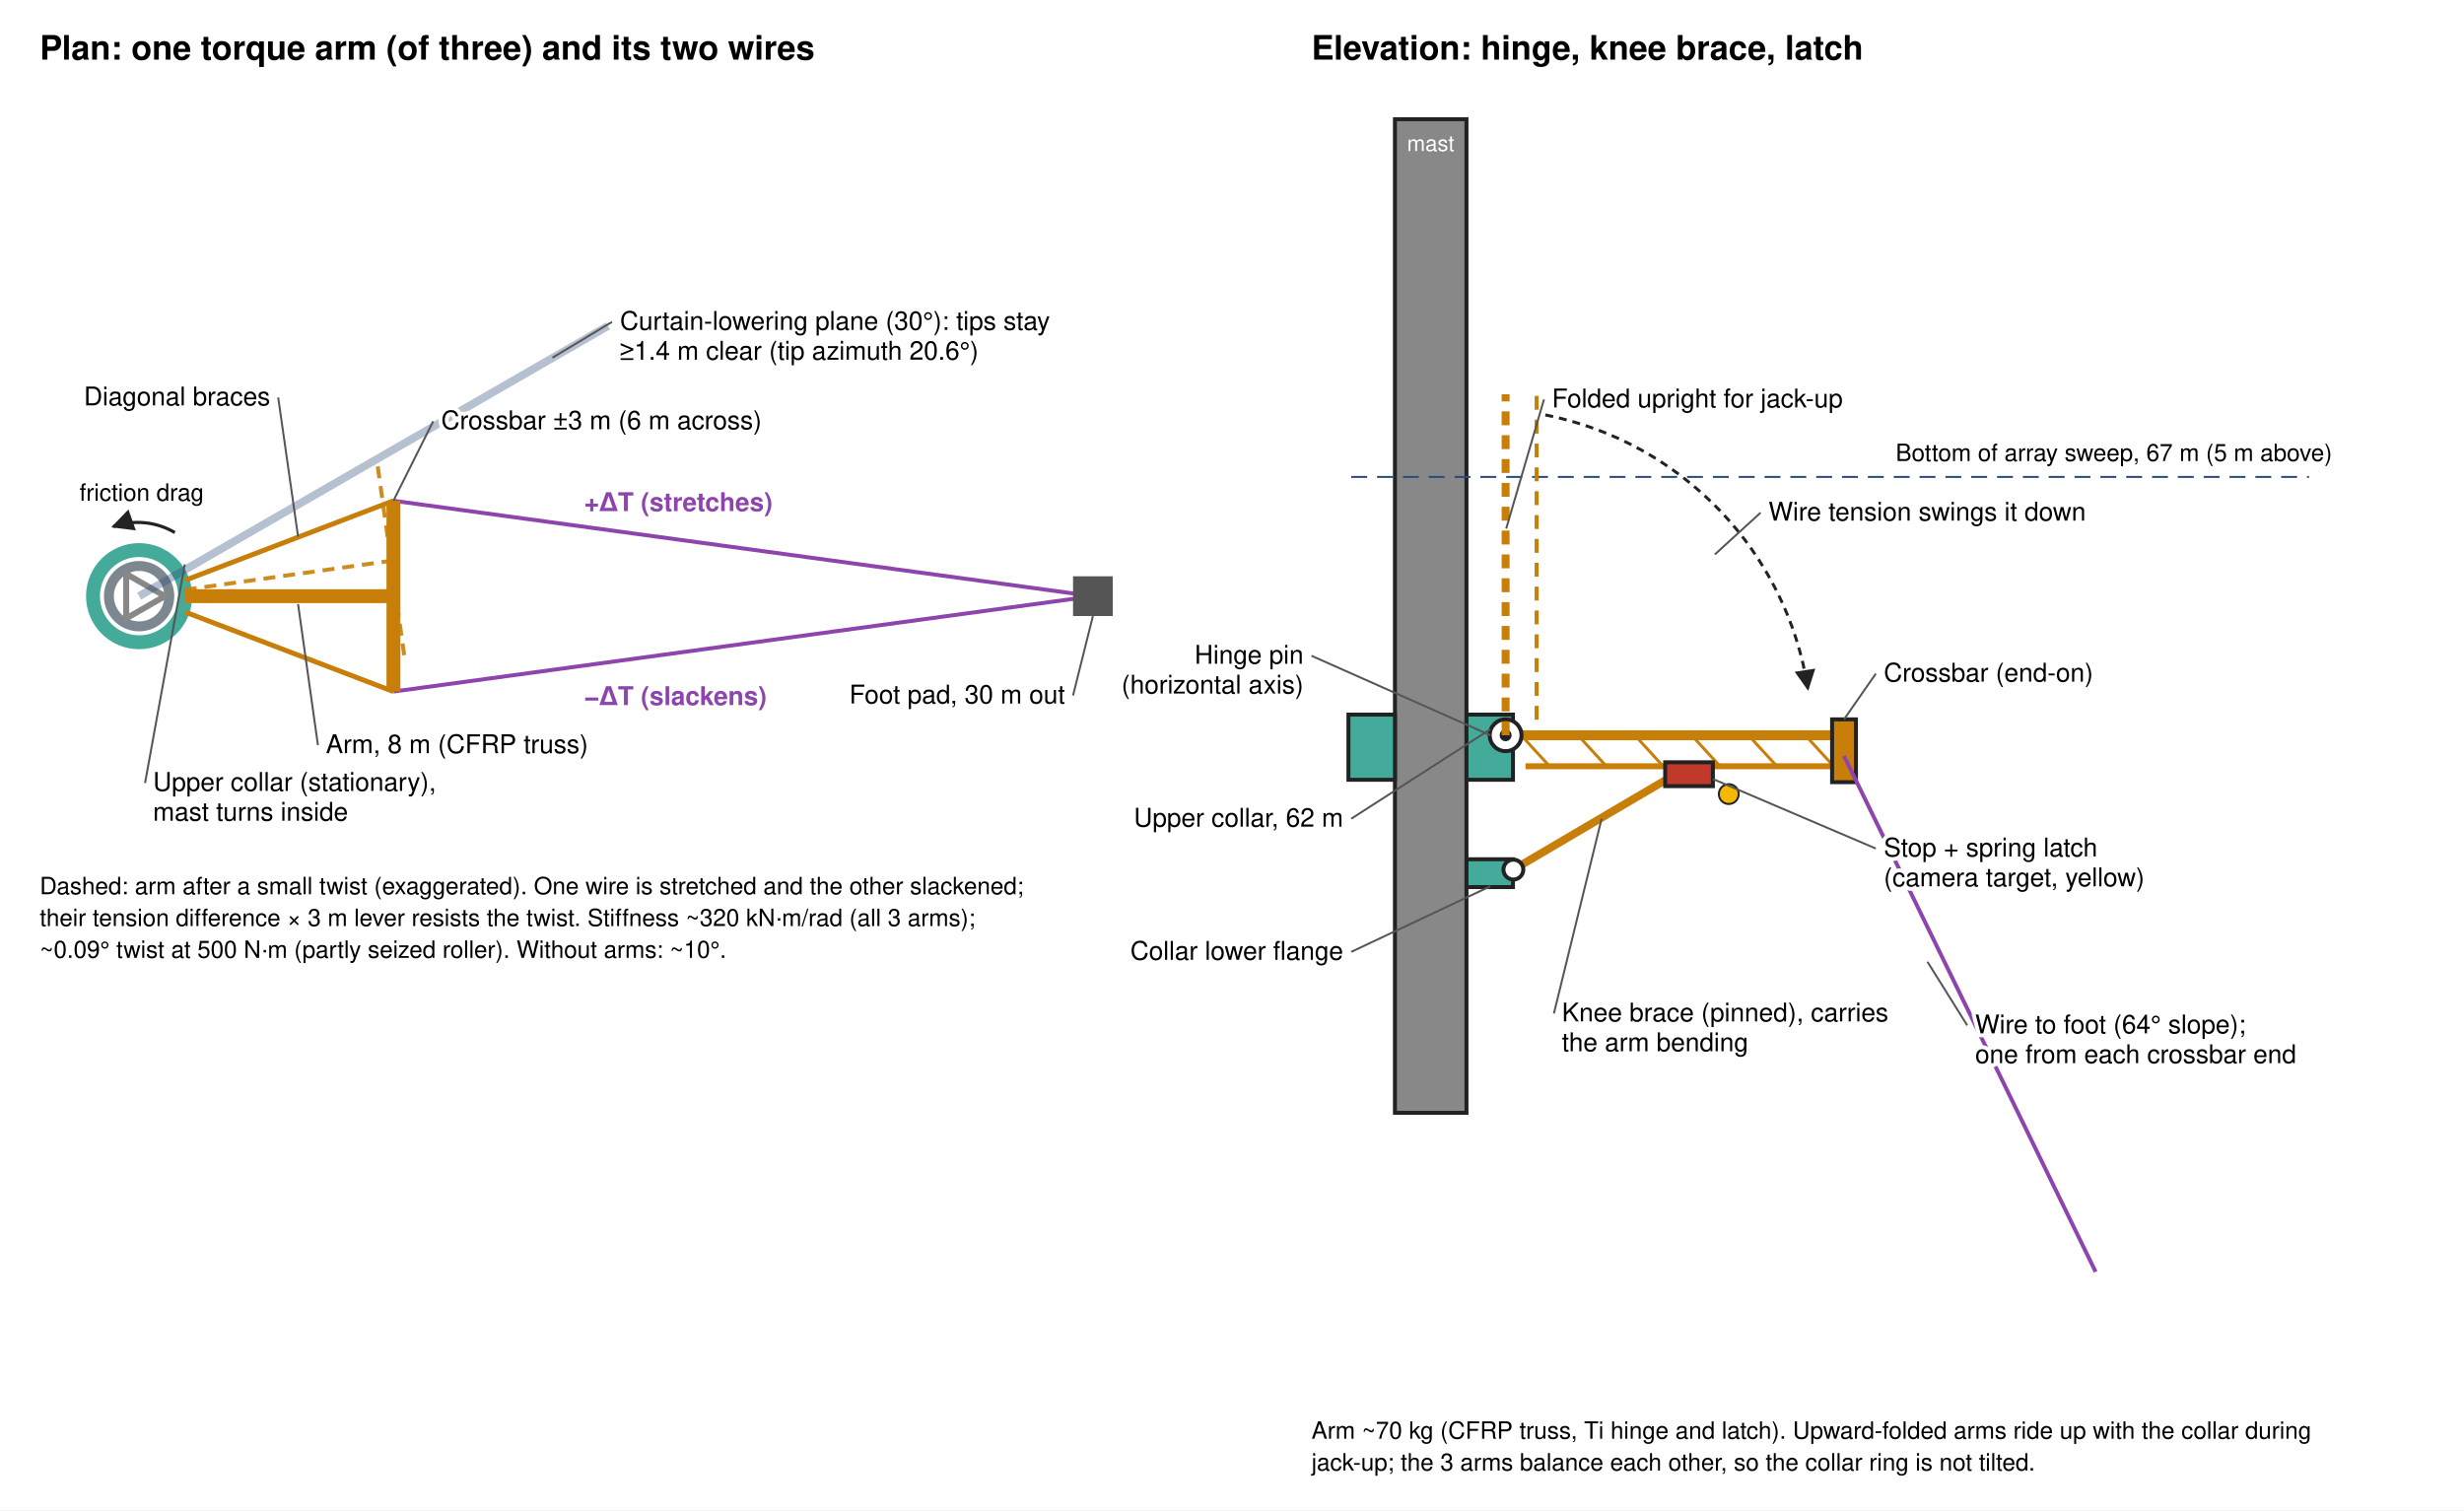
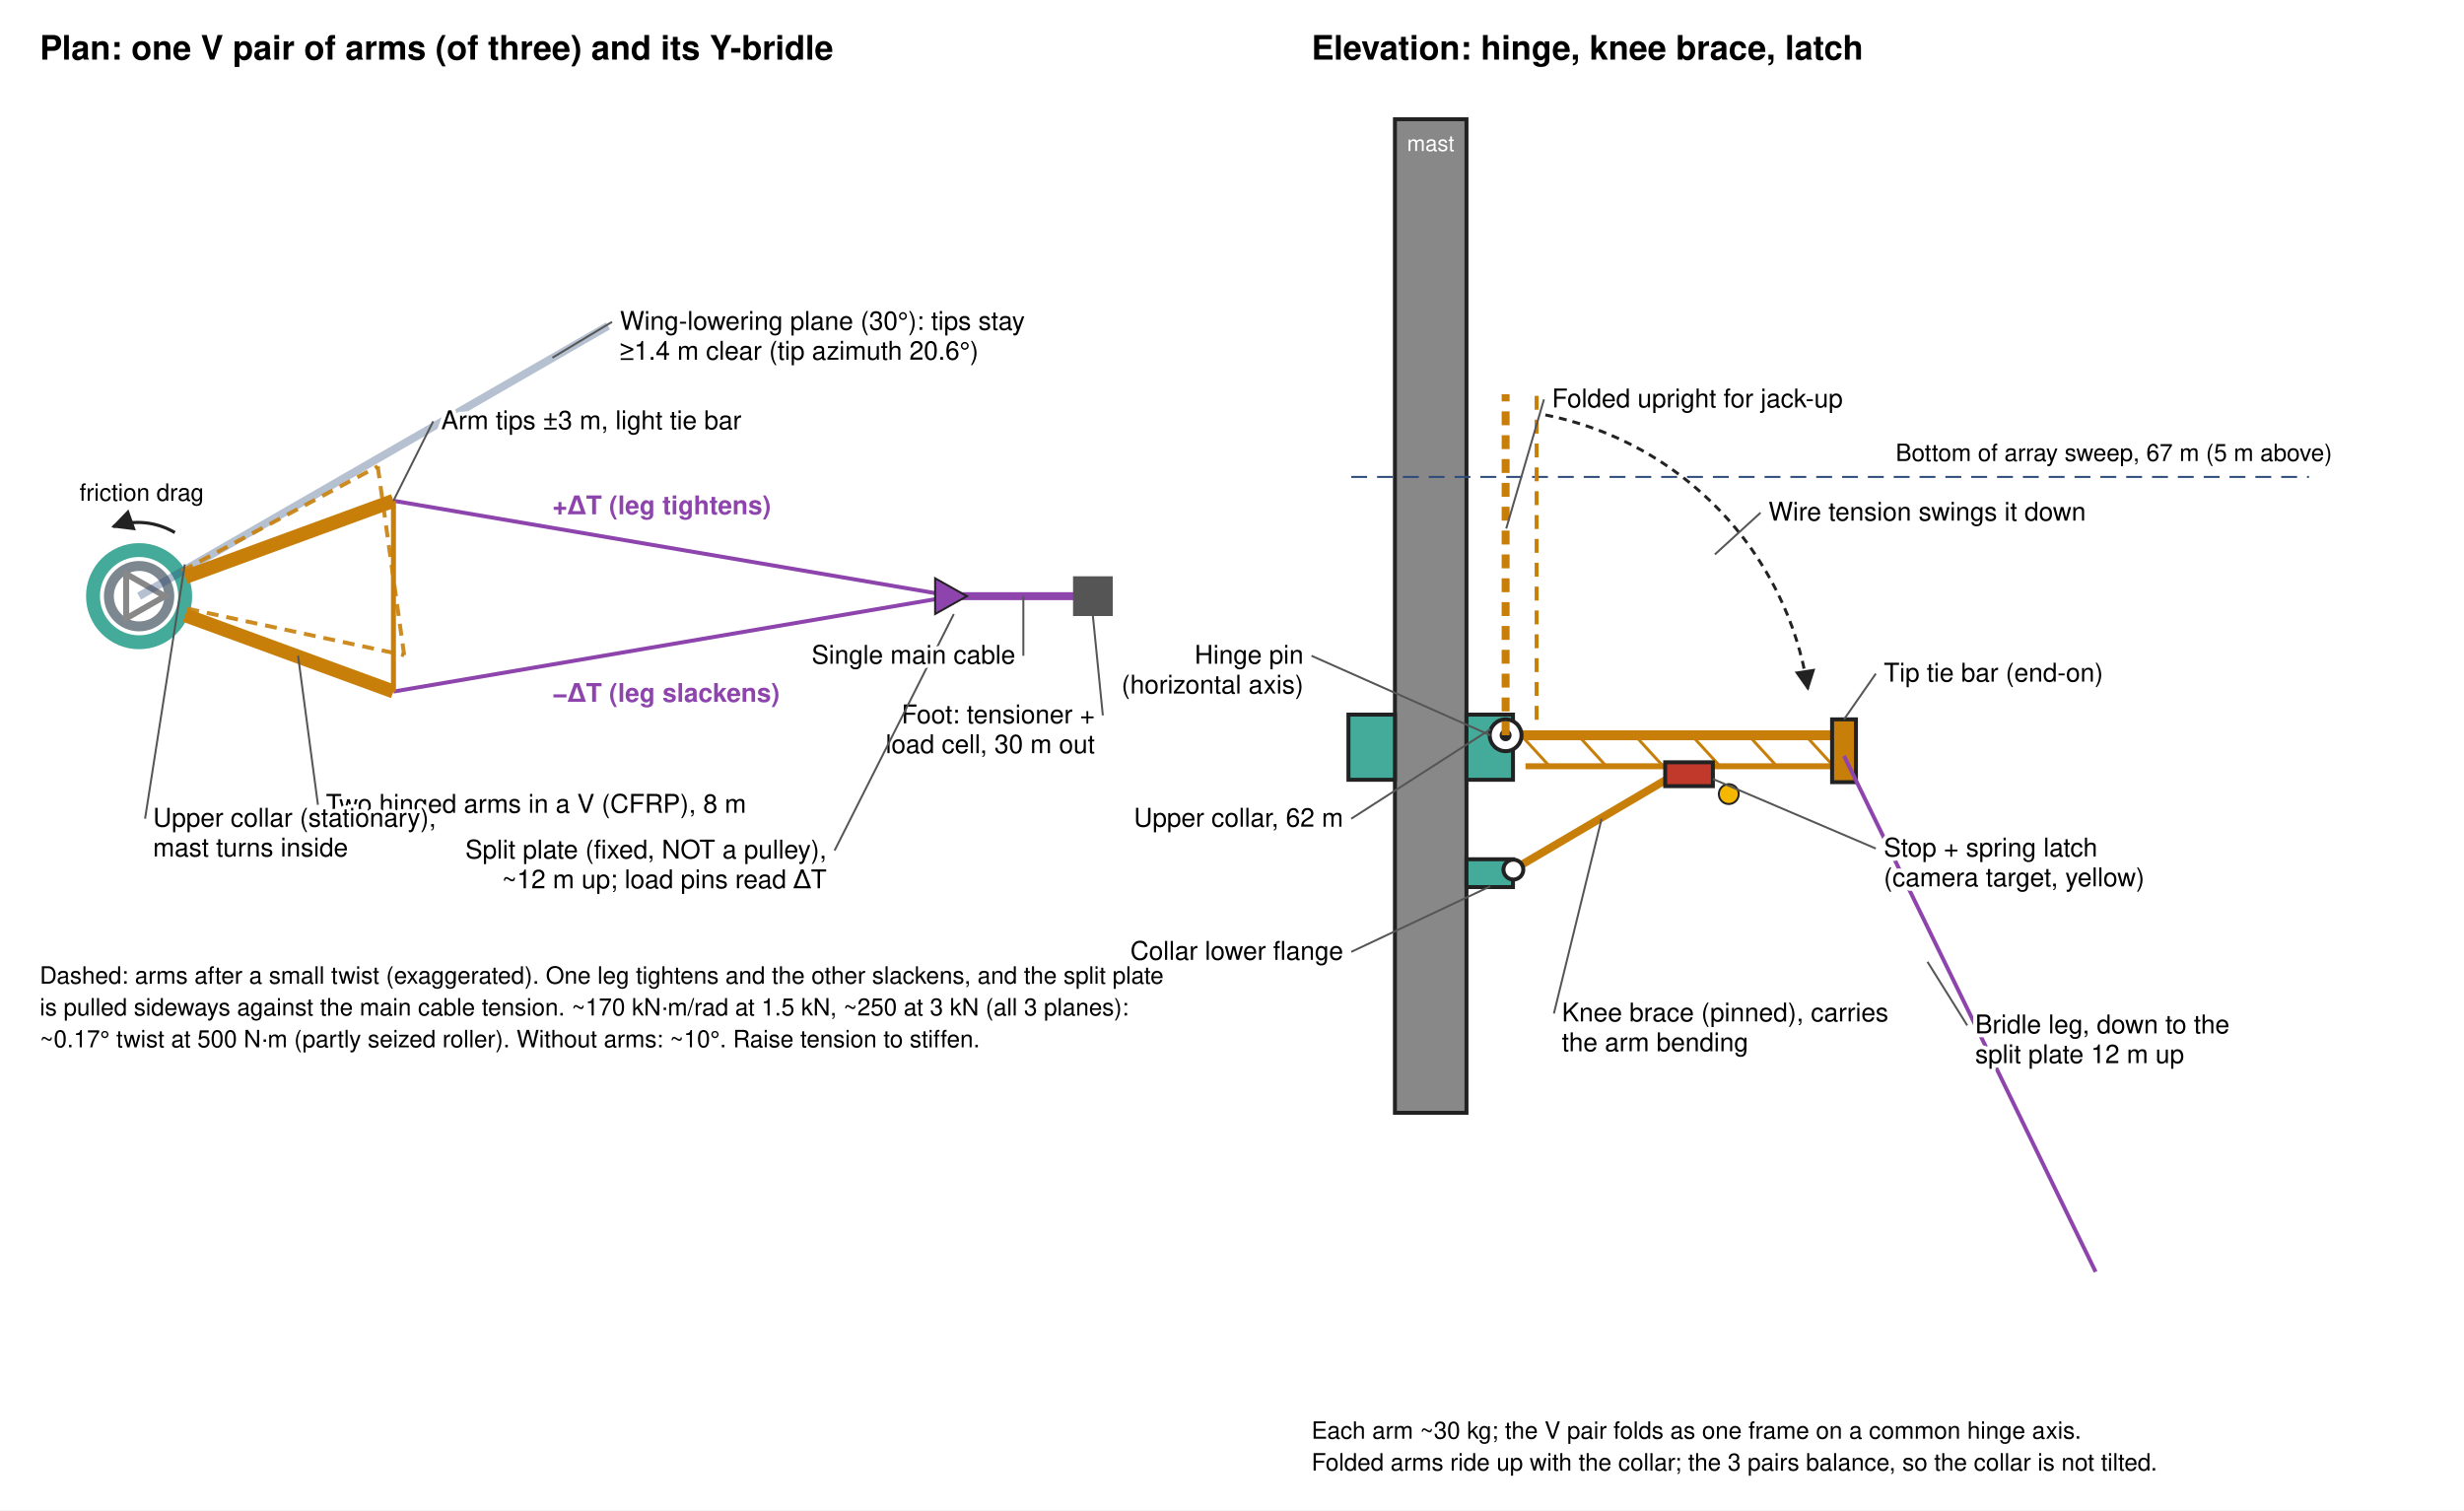
<svg xmlns="http://www.w3.org/2000/svg" viewBox="0 0 1240 760" font-family="Helvetica, Arial, sans-serif" font-size="13">
  <rect width="1240" height="760" fill="#fff" />
  <defs>
    <marker id="ar" viewBox="0 0 10 10" refX="9" refY="5" markerWidth="7" markerHeight="7" orient="auto-start-reverse">
      <path d="M0 0L10 5L0 10z" fill="#222" />
    </marker>
  </defs>
  <style>.s{stroke:#222;stroke-width:2}.l{stroke:#555;stroke-width:1;fill:none}.guy{stroke:#8e44ad;stroke-width:2}.arm{stroke:#c87f0a}.collar{fill:#4a9}.mast{fill:#888}text{paint-order:stroke;stroke:#fff;stroke-width:4px;stroke-linejoin:round}.t{font-size:17px;font-weight:bold}</style>
-   <text x="20" y="30" class="t">Plan: one torque arm (of three) and its two wires</text>
+   <text x="20" y="30" class="t">Plan: one V pair of arms (of three) and its Y-bridle</text>
  <circle cx="70" cy="300" r="23.2" fill="none" stroke="#4a9" stroke-width="7" />
  <circle cx="70" cy="300" r="15.2" fill="none" stroke="#7d8790" stroke-width="5" />
  <polygon points="83.0,300.0 63.5,311.2 63.5,288.8" fill="none" stroke="#888" stroke-width="3" />
  <line x1="70" y1="300" x2="306" y2="164" stroke="#2c4a7a" stroke-width="4" opacity="0.35" />
-   <line x1="198" y1="252" x2="550" y2="300" class="guy" />
-   <line x1="198" y1="348" x2="550" y2="300" class="guy" />
+   <line x1="198" y1="252" x2="479.6" y2="300" class="guy" />
+   <line x1="198" y1="348" x2="479.6" y2="300" class="guy" />
+   <line x1="479.6" y1="300" x2="550" y2="300" stroke="#8e44ad" stroke-width="4" />
+   <polygon points="470.6,291 486.6,300 470.6,309" fill="#8e44ad" stroke="#222" />
  <rect x="540" y="290" width="20" height="20" fill="#555" />
-   <line x1="93.0" y1="296.8" x2="196.8" y2="282.2" stroke="#c87f0a" stroke-width="2" stroke-dasharray="6 4" opacity="0.9" />
+   <line x1="91.6" y1="287.3" x2="190.1" y2="234.7" stroke="#c87f0a" stroke-width="2" stroke-dasharray="6 4" opacity="0.9" />
+   <line x1="94.3" y1="306.3" x2="203.4" y2="329.7" stroke="#c87f0a" stroke-width="2" stroke-dasharray="6 4" opacity="0.9" />
  <line x1="190.1" y1="234.7" x2="203.4" y2="329.7" stroke="#c87f0a" stroke-width="2" stroke-dasharray="6 4" opacity="0.9" />
-   <line x1="93.2" y1="300.0" x2="198.0" y2="300.0" stroke="#c87f0a" stroke-width="7" />
-   <line x1="198.0" y1="252.0" x2="198.0" y2="348.0" stroke="#c87f0a" stroke-width="7" />
-   <line x1="93.2" y1="292.0" x2="198" y2="252" stroke="#c87f0a" stroke-width="2.5" />
-   <line x1="93.2" y1="308.0" x2="198" y2="348" stroke="#c87f0a" stroke-width="2.5" />
+   <line x1="93.2" y1="290.4" x2="198.0" y2="252.0" stroke="#c87f0a" stroke-width="7" />
+   <line x1="93.2" y1="309.6" x2="198.0" y2="348.0" stroke="#c87f0a" stroke-width="7" />
+   <line x1="198.0" y1="252.0" x2="198.0" y2="348.0" stroke="#c87f0a" stroke-width="2.5" />
  <path d="M88 268 A36.8 36.8 0 0 0 57 265" fill="none" stroke="#222" stroke-width="1.6" marker-end="url(#ar)" />
  <text x="40" y="252" font-size="12">friction drag</text>
-   <text x="294" y="257.2" font-size="13" fill="#8e44ad" font-weight="bold">+ΔT (stretches)</text>
-   <text x="294" y="354.8" font-size="13" fill="#8e44ad" font-weight="bold">−ΔT (slackens)</text>
-   <path d="M550 310L540 350" class="l" />
-   <text x="536" y="354" text-anchor="end">Foot pad, 30 m out</text>
+   <text x="278" y="258.8" font-size="13" fill="#8e44ad" font-weight="bold">+ΔT (leg tightens)</text>
+   <text x="278" y="353.2" font-size="13" fill="#8e44ad" font-weight="bold">−ΔT (leg slackens)</text>
+   <path d="M550 310L555 360" class="l" />
+   <text x="551" y="364" text-anchor="end">Foot: tensioner +</text>
+   <text x="551" y="379" text-anchor="end">load cell, 30 m out</text>
+   <path d="M480 309L420 428" class="l" />
+   <text x="416" y="432" text-anchor="end">Split plate (fixed, NOT a pulley),</text>
+   <text x="416" y="447" text-anchor="end">~12 m up; load pins read ΔT</text>
+   <path d="M515 300L515 330" class="l" />
+   <text x="511" y="334" text-anchor="end">Single main cable</text>
  <path d="M198 252L218 212" class="l" />
-   <text x="222" y="216" text-anchor="start">Crossbar ±3 m (6 m across)</text>
-   <path d="M150 304L160 375" class="l" />
-   <text x="164" y="379" text-anchor="start">Arm, 8 m (CFRP truss)</text>
-   <path d="M150 270L140 200" class="l" />
-   <text x="136" y="204" text-anchor="end">Diagonal braces</text>
-   <path d="M93 284L73 394" class="l" />
-   <text x="77" y="398" text-anchor="start">Upper collar (stationary),</text>
-   <text x="77" y="413" text-anchor="start">mast turns inside</text>
+   <text x="222" y="216" text-anchor="start">Arm tips ±3 m, light tie bar</text>
+   <path d="M150 330L160 405" class="l" />
+   <text x="164" y="409" text-anchor="start">Two hinged arms in a V (CFRP), 8 m</text>
+   <path d="M93 284L73 412" class="l" />
+   <text x="77" y="416" text-anchor="start">Upper collar (stationary),</text>
+   <text x="77" y="431" text-anchor="start">mast turns inside</text>
  <path d="M278 180L308 162" class="l" />
-   <text x="312" y="166" text-anchor="start">Curtain-lowering plane (30°): tips stay</text>
+   <text x="312" y="166" text-anchor="start">Wing-lowering plane (30°): tips stay</text>
  <text x="312" y="181" text-anchor="start">≥1.4 m clear (tip azimuth 20.6°)</text>
-   <text x="20" y="450" font-size="12">Dashed: arm after a small twist (exaggerated). One wire is stretched and the other slackened;</text>
-   <text x="20" y="466" font-size="12">their tension difference × 3 m lever resists the twist. Stiffness ~320 kN·m/rad (all 3 arms);</text>
-   <text x="20" y="482" font-size="12">~0.09° twist at 500 N·m (partly seized roller). Without arms: ~10°.</text>
+   <text x="20" y="495" font-size="12">Dashed: arms after a small twist (exaggerated). One leg tightens and the other slackens, and the split plate</text>
+   <text x="20" y="511" font-size="12">is pulled sideways against the main cable tension. ~170 kN·m/rad at 1.5 kN, ~250 at 3 kN (all 3 planes):</text>
+   <text x="20" y="527" font-size="12">~0.17° twist at 500 N·m (partly seized roller). Without arms: ~10°. Raise tension to stiffen.</text>
  <text x="660" y="30" class="t">Elevation: hinge, knee brace, latch</text>
  <rect x="702" y="60" width="36" height="500" class="mast s" />
  <text x="720" y="76" text-anchor="middle" font-size="11" style="stroke:none" fill="#fff">mast</text>
  <rect x="738" y="359.6" width="23.4" height="32.8" class="collar s" />
  <rect x="678.6" y="359.6" width="23.4" height="32.8" class="collar s" />
  <line x1="680" y1="240" x2="1162" y2="240" stroke="#2c4a7a" stroke-dasharray="8 5" />
  <text x="954" y="232" font-size="12">Bottom of array sweep, 67 m (5 m above)</text>
  <line x1="757.7" y1="370" x2="928" y2="370" stroke="#c87f0a" stroke-width="5" />
  <line x1="767.7" y1="385.6" x2="928" y2="385.6" stroke="#c87f0a" stroke-width="3" />
  <line x1="765.5" y1="370" x2="779.8" y2="385.6" stroke="#c87f0a" stroke-width="1.5" />
  <line x1="794.1" y1="370" x2="808.4" y2="385.6" stroke="#c87f0a" stroke-width="1.5" />
  <line x1="822.7" y1="370" x2="837.0" y2="385.6" stroke="#c87f0a" stroke-width="1.5" />
  <line x1="851.3" y1="370" x2="865.6" y2="385.6" stroke="#c87f0a" stroke-width="1.5" />
  <line x1="879.9" y1="370" x2="894.2" y2="385.6" stroke="#c87f0a" stroke-width="1.5" />
  <line x1="908.5" y1="370" x2="922.8" y2="385.6" stroke="#c87f0a" stroke-width="1.5" />
  <rect x="922" y="362" width="12" height="31.6" fill="#c87f0a" class="s" />
  <circle cx="757.7" cy="370" r="8" fill="#fff" class="s" />
  <circle cx="757.7" cy="370" r="3" fill="#222" />
  <rect x="738" y="432.4" width="23.4" height="14" class="collar s" />
  <line x1="761.6" y1="437.6" x2="850" y2="385.6" stroke="#c87f0a" stroke-width="4" />
  <circle cx="761.6" cy="437.6" r="5" fill="#fff" class="s" />
  <rect x="838" y="383.6" width="24" height="12" fill="#c0392b" class="s" />
  <circle cx="870" cy="399.6" r="5" fill="#f5b700" stroke="#222" />
  <line x1="757.7" y1="370" x2="757.7" y2="198.4" stroke="#c87f0a" stroke-width="4" stroke-dasharray="7 5" />
  <line x1="773.3" y1="362.2" x2="773.3" y2="198.4" stroke="#c87f0a" stroke-width="2" stroke-dasharray="7 5" />
  <path d="M777.7 208.8 A166.4 166.4 0 0 1 909.8 346.6" fill="none" stroke="#222" stroke-width="1.5" stroke-dasharray="4 3" marker-end="url(#ar)" />
  <line x1="928" y1="380.4" x2="1054.615" y2="640" class="guy" />
  <path d="M750 370L660 330" class="l" />
  <text x="656" y="334" text-anchor="end">Hinge pin</text>
  <text x="656" y="349" text-anchor="end">(horizontal axis)</text>
  <path d="M758 266L777 201" class="l" />
  <text x="781" y="205" text-anchor="start">Folded upright for jack-up</text>
  <path d="M863 279L886 258" class="l" />
  <text x="890" y="262" text-anchor="start">Wire tension swings it down</text>
  <path d="M862 392L944 427" class="l" />
  <text x="948" y="431" text-anchor="start">Stop + spring latch</text>
  <text x="948" y="446" text-anchor="start">(camera target, yellow)</text>
  <path d="M806 412L782 510" class="l" />
  <text x="786" y="514" text-anchor="start">Knee brace (pinned), carries</text>
  <text x="786" y="529" text-anchor="start">the arm bending</text>
  <path d="M750 446L680 479" class="l" />
  <text x="676" y="483" text-anchor="end">Collar lower flange</text>
  <path d="M750 367L680 412" class="l" />
  <text x="676" y="416" text-anchor="end">Upper collar, 62 m</text>
  <path d="M928 362L944 339" class="l" />
-   <text x="948" y="343" text-anchor="start">Crossbar (end-on)</text>
+   <text x="948" y="343" text-anchor="start">Tip tie bar (end-on)</text>
  <path d="M970 484L990 516" class="l" />
-   <text x="994" y="520" text-anchor="start">Wire to foot (64° slope);</text>
-   <text x="994" y="535" text-anchor="start">one from each crossbar end</text>
-   <text x="660" y="724" font-size="12">Arm ~70 kg (CFRP truss, Ti hinge and latch). Upward-folded arms ride up with the collar during</text>
-   <text x="660" y="740" font-size="12">jack-up; the 3 arms balance each other, so the collar ring is not tilted.</text>
+   <text x="994" y="520" text-anchor="start">Bridle leg, down to the</text>
+   <text x="994" y="535" text-anchor="start">split plate 12 m up</text>
+   <text x="660" y="724" font-size="12">Each arm ~30 kg; the V pair folds as one frame on a common hinge axis.</text>
+   <text x="660" y="740" font-size="12">Folded arms ride up with the collar; the 3 pairs balance, so the collar is not tilted.</text>
</svg>
